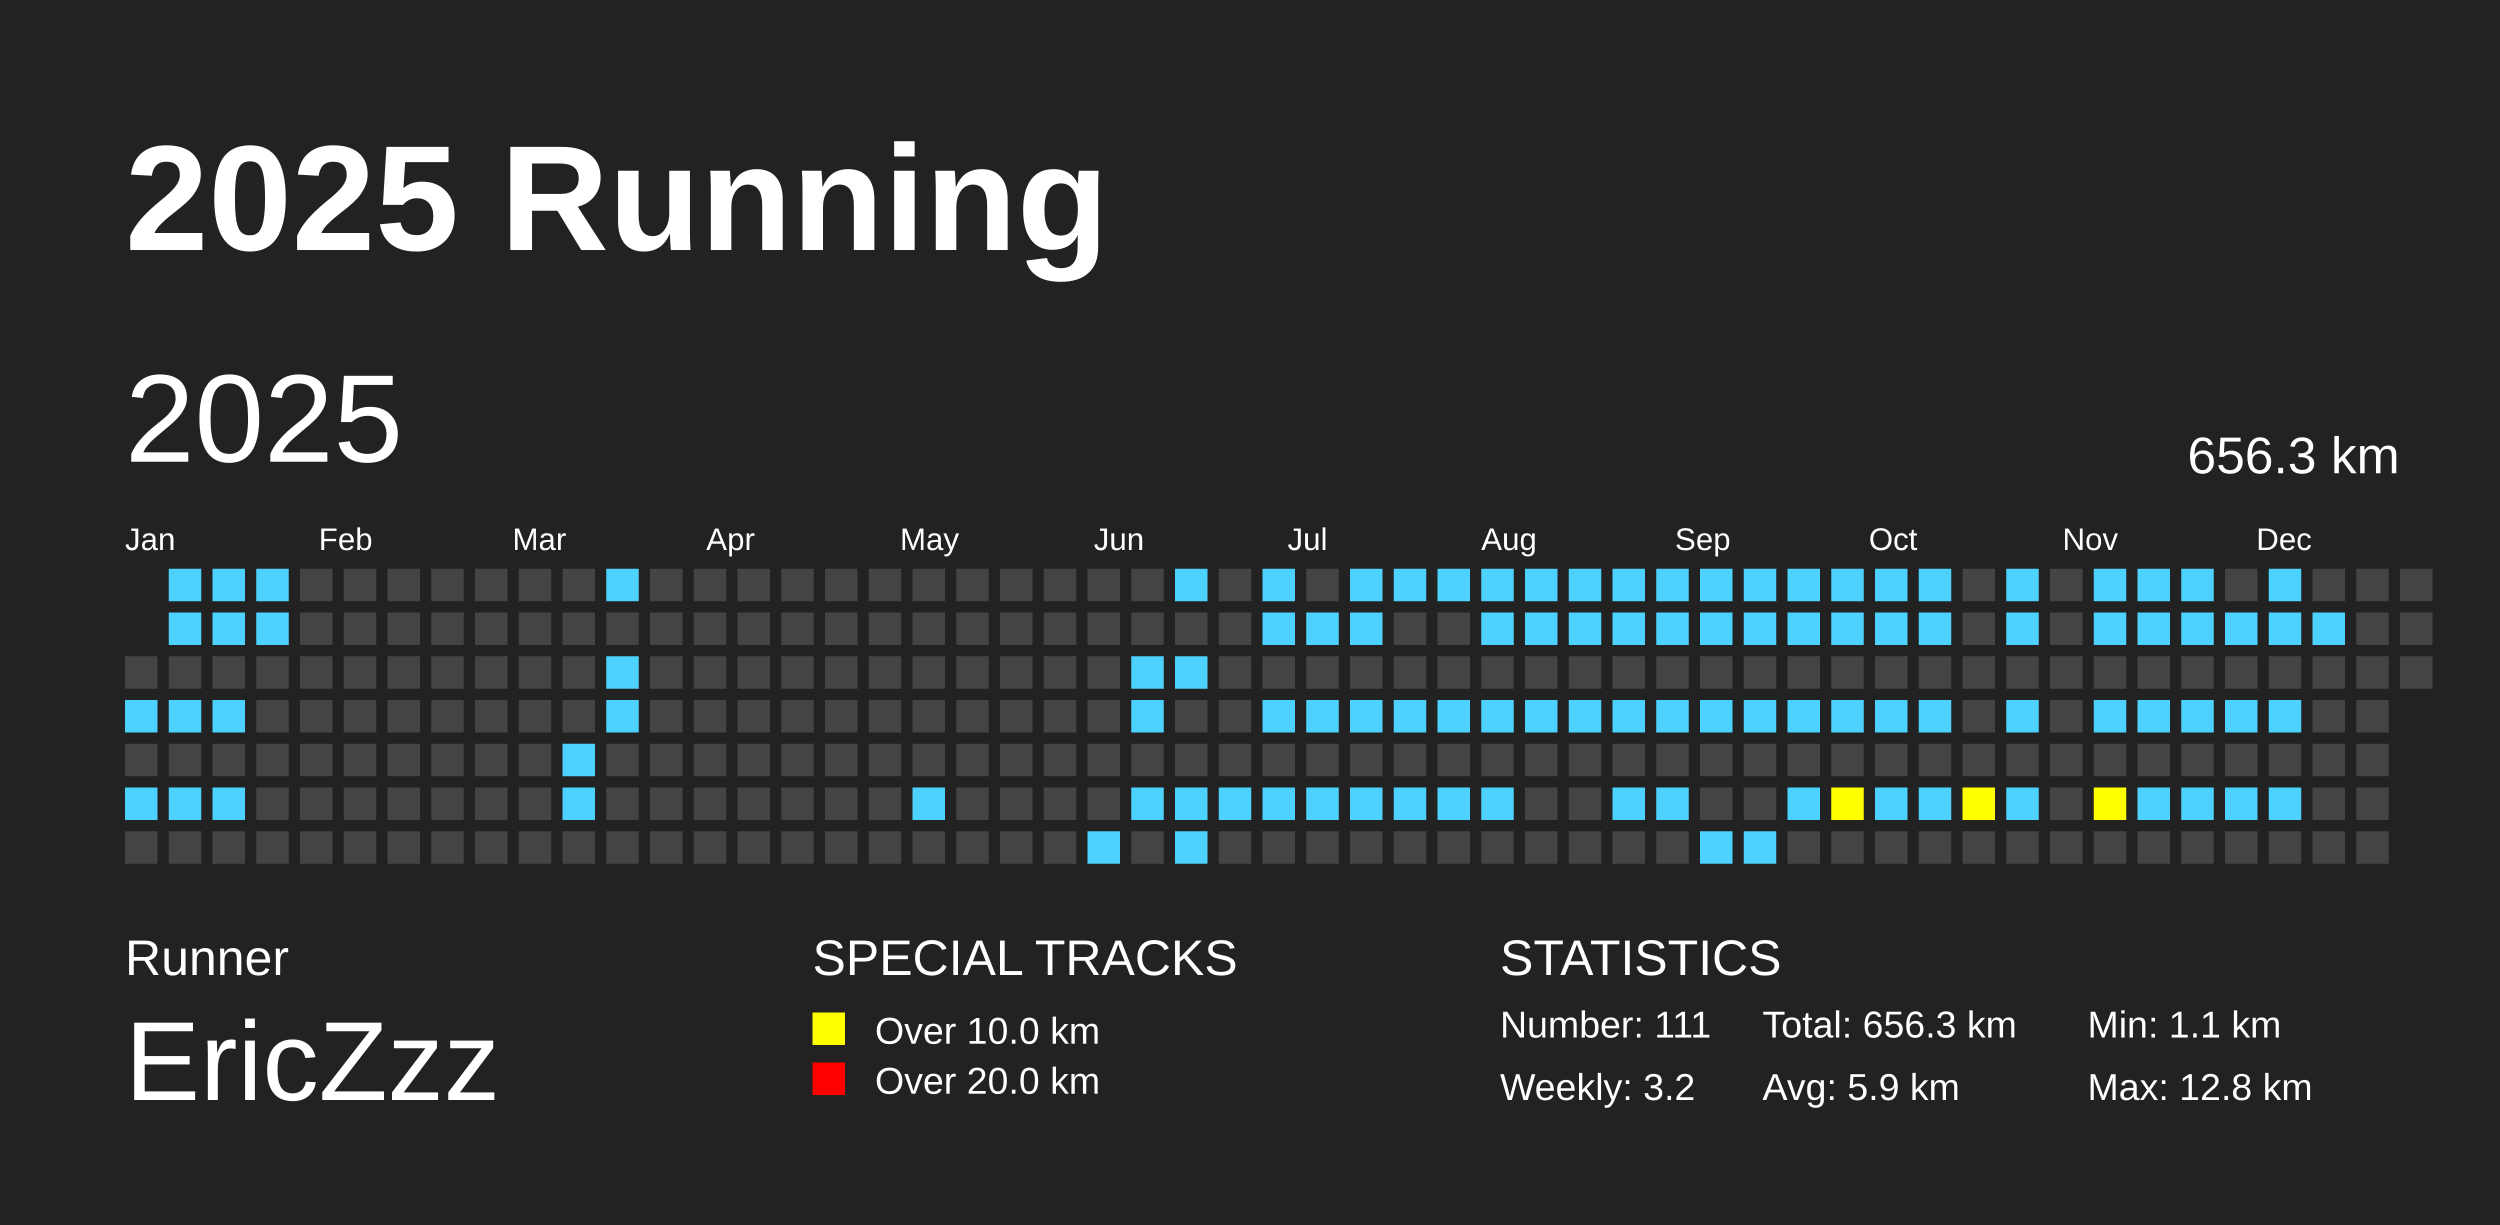
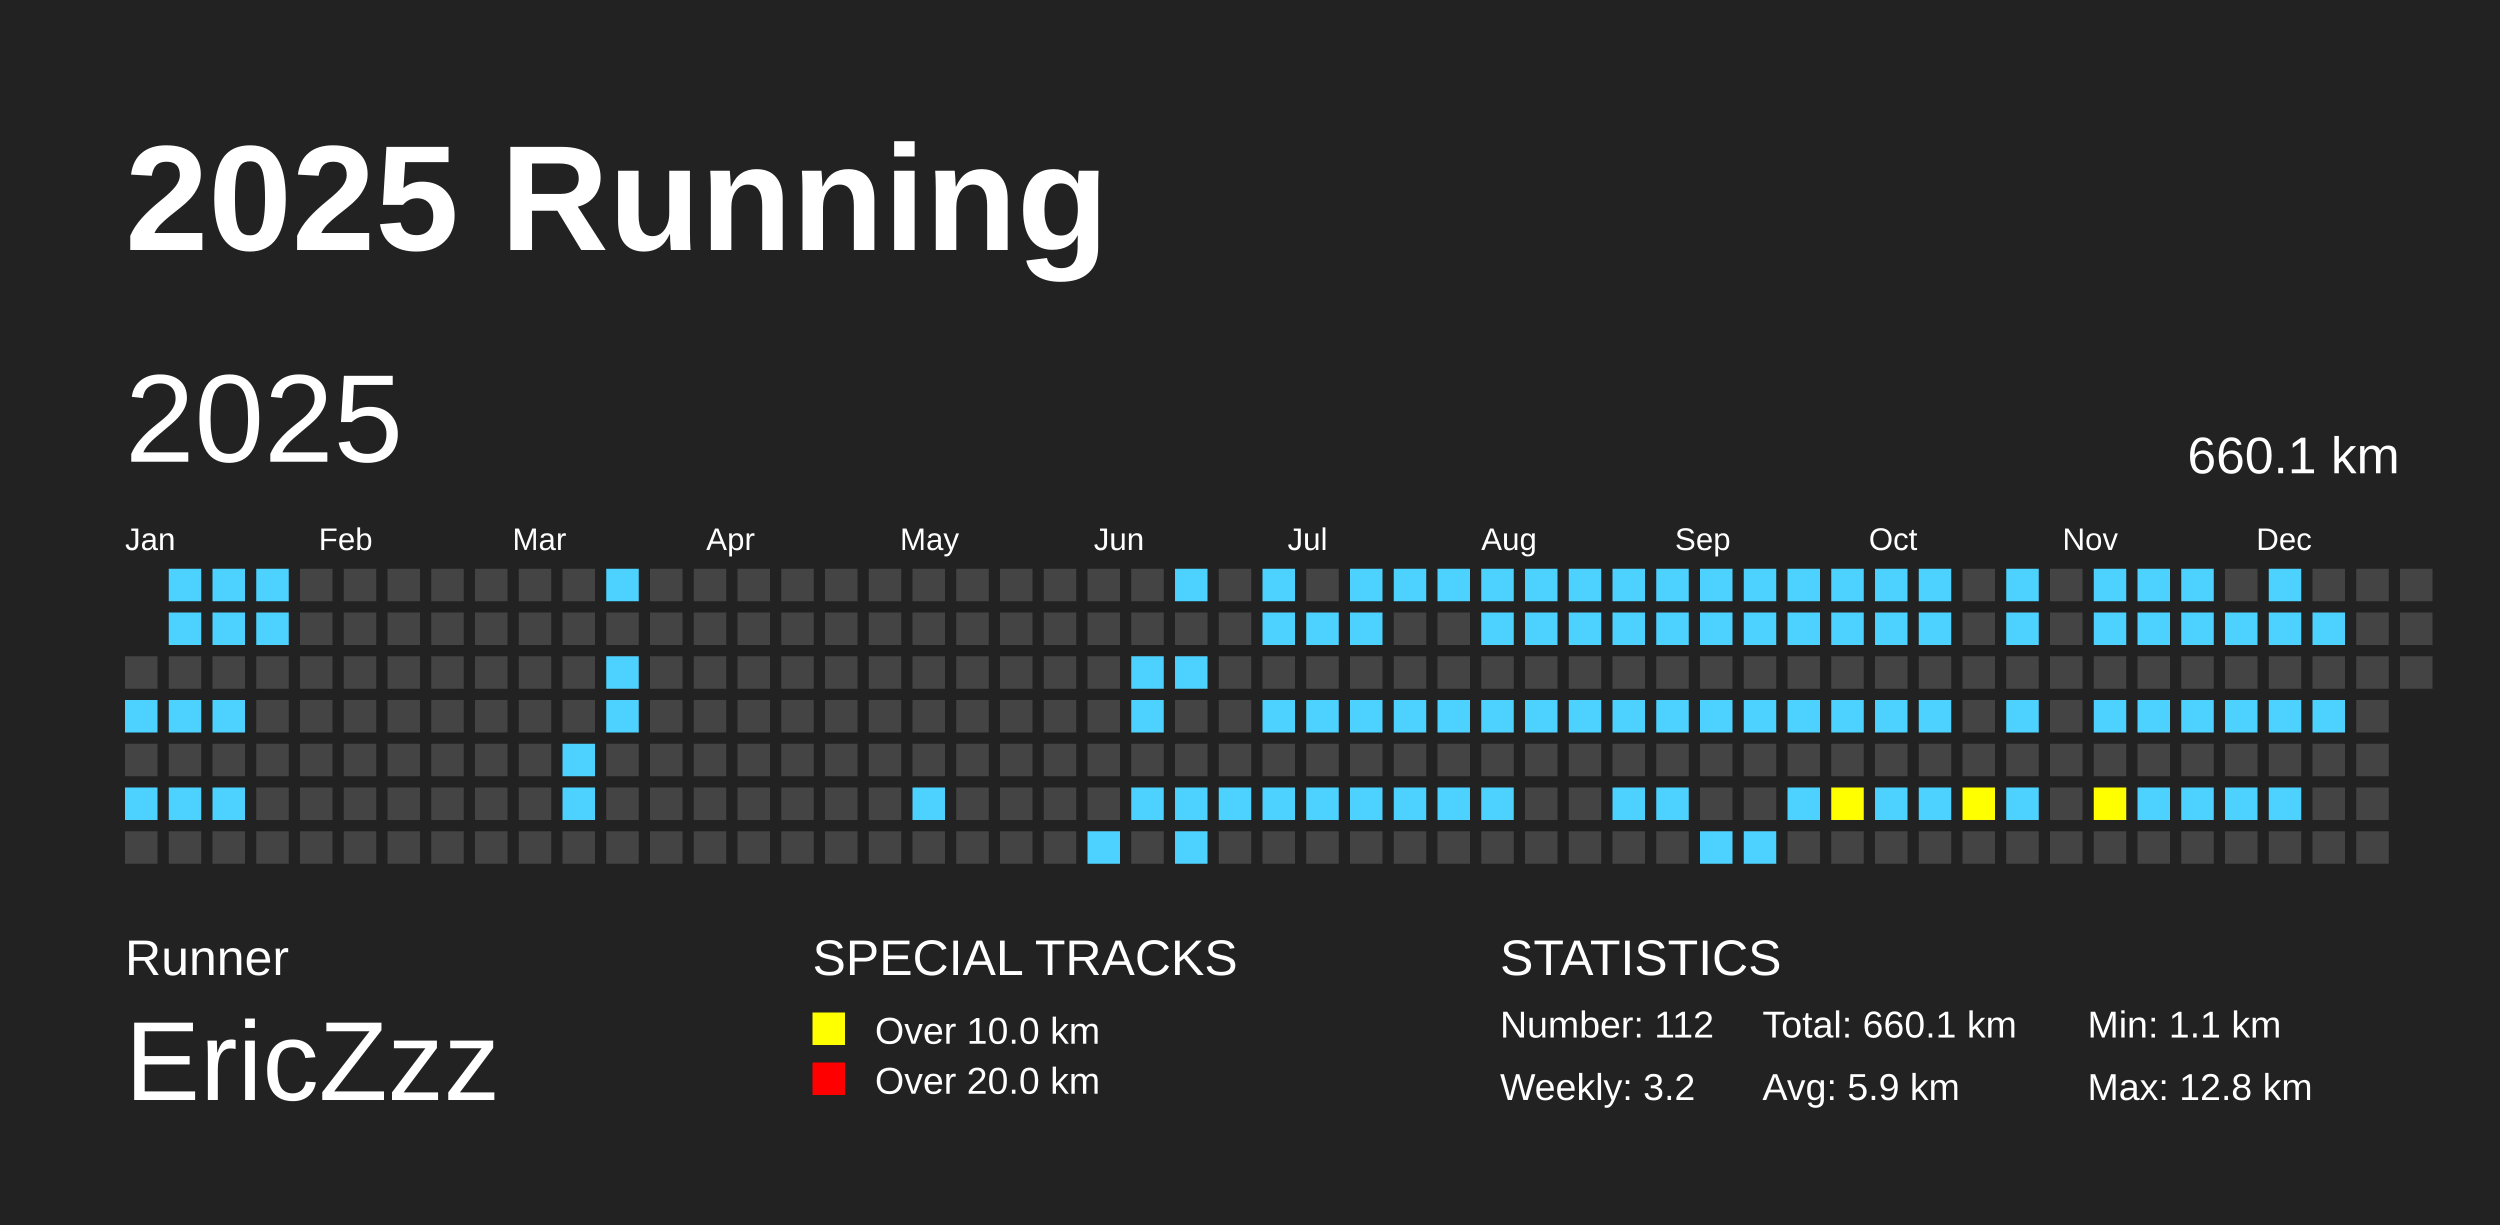
<svg xmlns="http://www.w3.org/2000/svg" baseProfile="full" height="98mm" version="1.1" viewBox="0,0,200,98" width="200mm">
  <defs />
  <rect fill="#222222" height="98" width="200" x="0" y="0" />
  <text fill="#FFFFFF" style="font-size:12px; font-family:Arial; font-weight:bold;" x="10" y="20">2025 Running</text>
  <text fill="#FFFFFF" style="font-size:4px; font-family:Arial" x="10" y="78">Runner</text>
  <text fill="#FFFFFF" style="font-size:9px; font-family:Arial" x="10" y="88">EricZzz</text>
  <text fill="#FFFFFF" style="font-size:4px; font-family:Arial" x="65" y="78">SPECIAL TRACKS</text>
  <rect fill="yellow" height="2.6" width="2.6" x="65" y="81" />
  <text fill="#FFFFFF" style="font-size:3px; font-family:Arial" x="70" y="83.5">Over 10.0 km</text>
  <rect fill="red" height="2.6" width="2.6" x="65" y="85" />
  <text fill="#FFFFFF" style="font-size:3px; font-family:Arial" x="70" y="87.5">Over 20.0 km</text>
  <text fill="#FFFFFF" style="font-size:4px; font-family:Arial" x="120" y="78">STATISTICS</text>
-   <text fill="#FFFFFF" style="font-size:3px; font-family:Arial" x="120" y="83">Number: 111</text>
+   <text fill="#FFFFFF" style="font-size:3px; font-family:Arial" x="120" y="83">Number: 112</text>
  <text fill="#FFFFFF" style="font-size:3px; font-family:Arial" x="120" y="88">Weekly: 3.2</text>
-   <text fill="#FFFFFF" style="font-size:3px; font-family:Arial" x="141" y="83">Total: 656.3 km</text>
+   <text fill="#FFFFFF" style="font-size:3px; font-family:Arial" x="141" y="83">Total: 660.1 km</text>
  <text fill="#FFFFFF" style="font-size:3px; font-family:Arial" x="141" y="88">Avg: 5.9 km</text>
  <text fill="#FFFFFF" style="font-size:3px; font-family:Arial" x="167" y="83">Min: 1.1 km</text>
  <text fill="#FFFFFF" style="font-size:3px; font-family:Arial" x="167" y="88">Max: 12.8 km</text>
  <text dominant-baseline="hanging" fill="#FFFFFF" style="font-size:10.0px; font-family:Arial;" x="10" y="30">2025</text>
-   <text dominant-baseline="hanging" fill="#FFFFFF" style="font-size:4.125px; font-family:Arial;" x="175" y="35">656.3 km</text>
+   <text dominant-baseline="hanging" fill="#FFFFFF" style="font-size:4.125px; font-family:Arial;" x="175" y="35">660.1 km</text>
  <text fill="#FFFFFF" style="font-size:2.5px; font-family:Arial" x="10.0" y="44">Jan</text>
  <text fill="#FFFFFF" style="font-size:2.5px; font-family:Arial" x="25.5" y="44">Feb</text>
  <text fill="#FFFFFF" style="font-size:2.5px; font-family:Arial" x="41.0" y="44">Mar</text>
  <text fill="#FFFFFF" style="font-size:2.5px; font-family:Arial" x="56.5" y="44">Apr</text>
  <text fill="#FFFFFF" style="font-size:2.5px; font-family:Arial" x="72.0" y="44">May</text>
  <text fill="#FFFFFF" style="font-size:2.5px; font-family:Arial" x="87.5" y="44">Jun</text>
  <text fill="#FFFFFF" style="font-size:2.5px; font-family:Arial" x="103.0" y="44">Jul</text>
  <text fill="#FFFFFF" style="font-size:2.5px; font-family:Arial" x="118.5" y="44">Aug</text>
  <text fill="#FFFFFF" style="font-size:2.5px; font-family:Arial" x="134.0" y="44">Sep</text>
  <text fill="#FFFFFF" style="font-size:2.5px; font-family:Arial" x="149.5" y="44">Oct</text>
  <text fill="#FFFFFF" style="font-size:2.5px; font-family:Arial" x="165.0" y="44">Nov</text>
  <text fill="#FFFFFF" style="font-size:2.5px; font-family:Arial" x="180.5" y="44">Dec</text>
  <rect fill="#444444" height="2.6" width="2.6" x="10.0" y="52.5" />
  <rect fill="#4DD2FF" height="2.6" width="2.6" x="10.0" y="56.0" />
  <rect fill="#444444" height="2.6" width="2.6" x="10.0" y="59.5" />
  <rect fill="#4DD2FF" height="2.6" width="2.6" x="10.0" y="63.0" />
  <rect fill="#444444" height="2.6" width="2.6" x="10.0" y="66.5" />
  <rect fill="#4DD2FF" height="2.6" width="2.6" x="13.5" y="45.5" />
  <rect fill="#4DD2FF" height="2.6" width="2.6" x="13.5" y="49.0" />
  <rect fill="#444444" height="2.6" width="2.6" x="13.5" y="52.5" />
  <rect fill="#4DD2FF" height="2.6" width="2.6" x="13.5" y="56.0" />
  <rect fill="#444444" height="2.6" width="2.6" x="13.5" y="59.5" />
  <rect fill="#4DD2FF" height="2.6" width="2.6" x="13.5" y="63.0" />
  <rect fill="#444444" height="2.6" width="2.6" x="13.5" y="66.5" />
  <rect fill="#4DD2FF" height="2.6" width="2.6" x="17.0" y="45.5" />
  <rect fill="#4DD2FF" height="2.6" width="2.6" x="17.0" y="49.0" />
  <rect fill="#444444" height="2.6" width="2.6" x="17.0" y="52.5" />
  <rect fill="#4DD2FF" height="2.6" width="2.6" x="17.0" y="56.0" />
  <rect fill="#444444" height="2.6" width="2.6" x="17.0" y="59.5" />
  <rect fill="#4DD2FF" height="2.6" width="2.6" x="17.0" y="63.0" />
  <rect fill="#444444" height="2.6" width="2.6" x="17.0" y="66.5" />
  <rect fill="#4DD2FF" height="2.6" width="2.6" x="20.5" y="45.5" />
  <rect fill="#4DD2FF" height="2.6" width="2.6" x="20.5" y="49.0" />
  <rect fill="#444444" height="2.6" width="2.6" x="20.5" y="52.5" />
  <rect fill="#444444" height="2.6" width="2.6" x="20.5" y="56.0" />
  <rect fill="#444444" height="2.6" width="2.6" x="20.5" y="59.5" />
  <rect fill="#444444" height="2.6" width="2.6" x="20.5" y="63.0" />
  <rect fill="#444444" height="2.6" width="2.6" x="20.5" y="66.5" />
  <rect fill="#444444" height="2.6" width="2.6" x="24.0" y="45.5" />
  <rect fill="#444444" height="2.6" width="2.6" x="24.0" y="49.0" />
  <rect fill="#444444" height="2.6" width="2.6" x="24.0" y="52.5" />
  <rect fill="#444444" height="2.6" width="2.6" x="24.0" y="56.0" />
  <rect fill="#444444" height="2.6" width="2.6" x="24.0" y="59.5" />
  <rect fill="#444444" height="2.6" width="2.6" x="24.0" y="63.0" />
  <rect fill="#444444" height="2.6" width="2.6" x="24.0" y="66.5" />
  <rect fill="#444444" height="2.6" width="2.6" x="27.5" y="45.5" />
  <rect fill="#444444" height="2.6" width="2.6" x="27.5" y="49.0" />
  <rect fill="#444444" height="2.6" width="2.6" x="27.5" y="52.5" />
  <rect fill="#444444" height="2.6" width="2.6" x="27.5" y="56.0" />
  <rect fill="#444444" height="2.6" width="2.6" x="27.5" y="59.5" />
  <rect fill="#444444" height="2.6" width="2.6" x="27.5" y="63.0" />
  <rect fill="#444444" height="2.6" width="2.6" x="27.5" y="66.5" />
  <rect fill="#444444" height="2.6" width="2.6" x="31.0" y="45.5" />
  <rect fill="#444444" height="2.6" width="2.6" x="31.0" y="49.0" />
  <rect fill="#444444" height="2.6" width="2.6" x="31.0" y="52.5" />
  <rect fill="#444444" height="2.6" width="2.6" x="31.0" y="56.0" />
  <rect fill="#444444" height="2.6" width="2.6" x="31.0" y="59.5" />
  <rect fill="#444444" height="2.6" width="2.6" x="31.0" y="63.0" />
  <rect fill="#444444" height="2.6" width="2.6" x="31.0" y="66.5" />
  <rect fill="#444444" height="2.6" width="2.6" x="34.5" y="45.5" />
  <rect fill="#444444" height="2.6" width="2.6" x="34.5" y="49.0" />
  <rect fill="#444444" height="2.6" width="2.6" x="34.5" y="52.5" />
  <rect fill="#444444" height="2.6" width="2.6" x="34.5" y="56.0" />
  <rect fill="#444444" height="2.6" width="2.6" x="34.5" y="59.5" />
  <rect fill="#444444" height="2.6" width="2.6" x="34.5" y="63.0" />
  <rect fill="#444444" height="2.6" width="2.6" x="34.5" y="66.5" />
  <rect fill="#444444" height="2.6" width="2.6" x="38.0" y="45.5" />
  <rect fill="#444444" height="2.6" width="2.6" x="38.0" y="49.0" />
  <rect fill="#444444" height="2.6" width="2.6" x="38.0" y="52.5" />
  <rect fill="#444444" height="2.6" width="2.6" x="38.0" y="56.0" />
  <rect fill="#444444" height="2.6" width="2.6" x="38.0" y="59.5" />
  <rect fill="#444444" height="2.6" width="2.6" x="38.0" y="63.0" />
  <rect fill="#444444" height="2.6" width="2.6" x="38.0" y="66.5" />
  <rect fill="#444444" height="2.6" width="2.6" x="41.5" y="45.5" />
  <rect fill="#444444" height="2.6" width="2.6" x="41.5" y="49.0" />
  <rect fill="#444444" height="2.6" width="2.6" x="41.5" y="52.5" />
  <rect fill="#444444" height="2.6" width="2.6" x="41.5" y="56.0" />
  <rect fill="#444444" height="2.6" width="2.6" x="41.5" y="59.5" />
  <rect fill="#444444" height="2.6" width="2.6" x="41.5" y="63.0" />
  <rect fill="#444444" height="2.6" width="2.6" x="41.5" y="66.5" />
  <rect fill="#444444" height="2.6" width="2.6" x="45.0" y="45.5" />
  <rect fill="#444444" height="2.6" width="2.6" x="45.0" y="49.0" />
  <rect fill="#444444" height="2.6" width="2.6" x="45.0" y="52.5" />
  <rect fill="#444444" height="2.6" width="2.6" x="45.0" y="56.0" />
  <rect fill="#4DD2FF" height="2.6" width="2.6" x="45.0" y="59.5" />
  <rect fill="#4DD2FF" height="2.6" width="2.6" x="45.0" y="63.0" />
  <rect fill="#444444" height="2.6" width="2.6" x="45.0" y="66.5" />
  <rect fill="#4DD2FF" height="2.6" width="2.6" x="48.5" y="45.5" />
  <rect fill="#444444" height="2.6" width="2.6" x="48.5" y="49.0" />
  <rect fill="#4DD2FF" height="2.6" width="2.6" x="48.5" y="52.5" />
  <rect fill="#4DD2FF" height="2.6" width="2.6" x="48.5" y="56.0" />
  <rect fill="#444444" height="2.6" width="2.6" x="48.5" y="59.5" />
  <rect fill="#444444" height="2.6" width="2.6" x="48.5" y="63.0" />
  <rect fill="#444444" height="2.6" width="2.6" x="48.5" y="66.5" />
  <rect fill="#444444" height="2.6" width="2.6" x="52.0" y="45.5" />
  <rect fill="#444444" height="2.6" width="2.6" x="52.0" y="49.0" />
  <rect fill="#444444" height="2.6" width="2.6" x="52.0" y="52.5" />
  <rect fill="#444444" height="2.6" width="2.6" x="52.0" y="56.0" />
  <rect fill="#444444" height="2.6" width="2.6" x="52.0" y="59.5" />
  <rect fill="#444444" height="2.6" width="2.6" x="52.0" y="63.0" />
  <rect fill="#444444" height="2.6" width="2.6" x="52.0" y="66.5" />
  <rect fill="#444444" height="2.6" width="2.6" x="55.5" y="45.5" />
  <rect fill="#444444" height="2.6" width="2.6" x="55.5" y="49.0" />
  <rect fill="#444444" height="2.6" width="2.6" x="55.5" y="52.5" />
  <rect fill="#444444" height="2.6" width="2.6" x="55.5" y="56.0" />
  <rect fill="#444444" height="2.6" width="2.6" x="55.5" y="59.5" />
  <rect fill="#444444" height="2.6" width="2.6" x="55.5" y="63.0" />
  <rect fill="#444444" height="2.6" width="2.6" x="55.5" y="66.5" />
  <rect fill="#444444" height="2.6" width="2.6" x="59.0" y="45.5" />
  <rect fill="#444444" height="2.6" width="2.6" x="59.0" y="49.0" />
  <rect fill="#444444" height="2.6" width="2.6" x="59.0" y="52.5" />
  <rect fill="#444444" height="2.6" width="2.6" x="59.0" y="56.0" />
  <rect fill="#444444" height="2.6" width="2.6" x="59.0" y="59.5" />
  <rect fill="#444444" height="2.6" width="2.6" x="59.0" y="63.0" />
  <rect fill="#444444" height="2.6" width="2.6" x="59.0" y="66.5" />
  <rect fill="#444444" height="2.6" width="2.6" x="62.5" y="45.5" />
  <rect fill="#444444" height="2.6" width="2.6" x="62.5" y="49.0" />
  <rect fill="#444444" height="2.6" width="2.6" x="62.5" y="52.5" />
  <rect fill="#444444" height="2.6" width="2.6" x="62.5" y="56.0" />
  <rect fill="#444444" height="2.6" width="2.6" x="62.5" y="59.5" />
  <rect fill="#444444" height="2.6" width="2.6" x="62.5" y="63.0" />
  <rect fill="#444444" height="2.6" width="2.6" x="62.5" y="66.5" />
  <rect fill="#444444" height="2.6" width="2.6" x="66.0" y="45.5" />
  <rect fill="#444444" height="2.6" width="2.6" x="66.0" y="49.0" />
  <rect fill="#444444" height="2.6" width="2.6" x="66.0" y="52.5" />
  <rect fill="#444444" height="2.6" width="2.6" x="66.0" y="56.0" />
  <rect fill="#444444" height="2.6" width="2.6" x="66.0" y="59.5" />
  <rect fill="#444444" height="2.6" width="2.6" x="66.0" y="63.0" />
  <rect fill="#444444" height="2.6" width="2.6" x="66.0" y="66.5" />
  <rect fill="#444444" height="2.6" width="2.6" x="69.5" y="45.5" />
  <rect fill="#444444" height="2.6" width="2.6" x="69.5" y="49.0" />
  <rect fill="#444444" height="2.6" width="2.6" x="69.5" y="52.5" />
  <rect fill="#444444" height="2.6" width="2.6" x="69.5" y="56.0" />
  <rect fill="#444444" height="2.6" width="2.6" x="69.5" y="59.5" />
  <rect fill="#444444" height="2.6" width="2.6" x="69.5" y="63.0" />
  <rect fill="#444444" height="2.6" width="2.6" x="69.5" y="66.5" />
  <rect fill="#444444" height="2.6" width="2.6" x="73.0" y="45.5" />
  <rect fill="#444444" height="2.6" width="2.6" x="73.0" y="49.0" />
  <rect fill="#444444" height="2.6" width="2.6" x="73.0" y="52.5" />
  <rect fill="#444444" height="2.6" width="2.6" x="73.0" y="56.0" />
  <rect fill="#444444" height="2.6" width="2.6" x="73.0" y="59.5" />
  <rect fill="#4DD2FF" height="2.6" width="2.6" x="73.0" y="63.0" />
  <rect fill="#444444" height="2.6" width="2.6" x="73.0" y="66.5" />
  <rect fill="#444444" height="2.6" width="2.6" x="76.5" y="45.5" />
  <rect fill="#444444" height="2.6" width="2.6" x="76.5" y="49.0" />
  <rect fill="#444444" height="2.6" width="2.6" x="76.5" y="52.5" />
  <rect fill="#444444" height="2.6" width="2.6" x="76.5" y="56.0" />
  <rect fill="#444444" height="2.6" width="2.6" x="76.5" y="59.5" />
  <rect fill="#444444" height="2.6" width="2.6" x="76.5" y="63.0" />
  <rect fill="#444444" height="2.6" width="2.6" x="76.5" y="66.5" />
  <rect fill="#444444" height="2.6" width="2.6" x="80.0" y="45.5" />
  <rect fill="#444444" height="2.6" width="2.6" x="80.0" y="49.0" />
  <rect fill="#444444" height="2.6" width="2.6" x="80.0" y="52.5" />
  <rect fill="#444444" height="2.6" width="2.6" x="80.0" y="56.0" />
  <rect fill="#444444" height="2.6" width="2.6" x="80.0" y="59.5" />
  <rect fill="#444444" height="2.6" width="2.6" x="80.0" y="63.0" />
  <rect fill="#444444" height="2.6" width="2.6" x="80.0" y="66.5" />
  <rect fill="#444444" height="2.6" width="2.6" x="83.5" y="45.5" />
  <rect fill="#444444" height="2.6" width="2.6" x="83.5" y="49.0" />
  <rect fill="#444444" height="2.6" width="2.6" x="83.5" y="52.5" />
  <rect fill="#444444" height="2.6" width="2.6" x="83.5" y="56.0" />
  <rect fill="#444444" height="2.6" width="2.6" x="83.5" y="59.5" />
  <rect fill="#444444" height="2.6" width="2.6" x="83.5" y="63.0" />
  <rect fill="#444444" height="2.6" width="2.6" x="83.5" y="66.5" />
  <rect fill="#444444" height="2.6" width="2.6" x="87.0" y="45.5" />
  <rect fill="#444444" height="2.6" width="2.6" x="87.0" y="49.0" />
  <rect fill="#444444" height="2.6" width="2.6" x="87.0" y="52.5" />
  <rect fill="#444444" height="2.6" width="2.6" x="87.0" y="56.0" />
  <rect fill="#444444" height="2.6" width="2.6" x="87.0" y="59.5" />
  <rect fill="#444444" height="2.6" width="2.6" x="87.0" y="63.0" />
  <rect fill="#4DD2FF" height="2.6" width="2.6" x="87.0" y="66.5" />
  <rect fill="#444444" height="2.6" width="2.6" x="90.5" y="45.5" />
  <rect fill="#444444" height="2.6" width="2.6" x="90.5" y="49.0" />
  <rect fill="#4DD2FF" height="2.6" width="2.6" x="90.5" y="52.5" />
  <rect fill="#4DD2FF" height="2.6" width="2.6" x="90.5" y="56.0" />
  <rect fill="#444444" height="2.6" width="2.6" x="90.5" y="59.5" />
  <rect fill="#4DD2FF" height="2.6" width="2.6" x="90.5" y="63.0" />
  <rect fill="#444444" height="2.6" width="2.6" x="90.5" y="66.5" />
  <rect fill="#4DD2FF" height="2.6" width="2.6" x="94.0" y="45.5" />
  <rect fill="#444444" height="2.6" width="2.6" x="94.0" y="49.0" />
  <rect fill="#4DD2FF" height="2.6" width="2.6" x="94.0" y="52.5" />
  <rect fill="#444444" height="2.6" width="2.6" x="94.0" y="56.0" />
  <rect fill="#444444" height="2.6" width="2.6" x="94.0" y="59.5" />
  <rect fill="#4DD2FF" height="2.6" width="2.6" x="94.0" y="63.0" />
  <rect fill="#4DD2FF" height="2.6" width="2.6" x="94.0" y="66.5" />
  <rect fill="#444444" height="2.6" width="2.6" x="97.5" y="45.5" />
  <rect fill="#444444" height="2.6" width="2.6" x="97.5" y="49.0" />
  <rect fill="#444444" height="2.6" width="2.6" x="97.5" y="52.5" />
  <rect fill="#444444" height="2.6" width="2.6" x="97.5" y="56.0" />
  <rect fill="#444444" height="2.6" width="2.6" x="97.5" y="59.5" />
  <rect fill="#4DD2FF" height="2.6" width="2.6" x="97.5" y="63.0" />
  <rect fill="#444444" height="2.6" width="2.6" x="97.5" y="66.5" />
  <rect fill="#4DD2FF" height="2.6" width="2.6" x="101.0" y="45.5" />
  <rect fill="#4DD2FF" height="2.6" width="2.6" x="101.0" y="49.0" />
  <rect fill="#444444" height="2.6" width="2.6" x="101.0" y="52.5" />
  <rect fill="#4DD2FF" height="2.6" width="2.6" x="101.0" y="56.0" />
  <rect fill="#444444" height="2.6" width="2.6" x="101.0" y="59.5" />
  <rect fill="#4DD2FF" height="2.6" width="2.6" x="101.0" y="63.0" />
  <rect fill="#444444" height="2.6" width="2.6" x="101.0" y="66.5" />
  <rect fill="#444444" height="2.6" width="2.6" x="104.5" y="45.5" />
  <rect fill="#4DD2FF" height="2.6" width="2.6" x="104.5" y="49.0" />
  <rect fill="#444444" height="2.6" width="2.6" x="104.5" y="52.5" />
  <rect fill="#4DD2FF" height="2.6" width="2.6" x="104.5" y="56.0" />
  <rect fill="#444444" height="2.6" width="2.6" x="104.5" y="59.5" />
  <rect fill="#4DD2FF" height="2.6" width="2.6" x="104.5" y="63.0" />
  <rect fill="#444444" height="2.6" width="2.6" x="104.5" y="66.5" />
  <rect fill="#4DD2FF" height="2.6" width="2.6" x="108.0" y="45.5" />
  <rect fill="#4DD2FF" height="2.6" width="2.6" x="108.0" y="49.0" />
  <rect fill="#444444" height="2.6" width="2.6" x="108.0" y="52.5" />
  <rect fill="#4DD2FF" height="2.6" width="2.6" x="108.0" y="56.0" />
  <rect fill="#444444" height="2.6" width="2.6" x="108.0" y="59.5" />
  <rect fill="#4DD2FF" height="2.6" width="2.6" x="108.0" y="63.0" />
  <rect fill="#444444" height="2.6" width="2.6" x="108.0" y="66.5" />
  <rect fill="#4DD2FF" height="2.6" width="2.6" x="111.5" y="45.5" />
  <rect fill="#444444" height="2.6" width="2.6" x="111.5" y="49.0" />
  <rect fill="#444444" height="2.6" width="2.6" x="111.5" y="52.5" />
  <rect fill="#4DD2FF" height="2.6" width="2.6" x="111.5" y="56.0" />
  <rect fill="#444444" height="2.6" width="2.6" x="111.5" y="59.5" />
  <rect fill="#4DD2FF" height="2.6" width="2.6" x="111.5" y="63.0" />
  <rect fill="#444444" height="2.6" width="2.6" x="111.5" y="66.5" />
  <rect fill="#4DD2FF" height="2.6" width="2.6" x="115.0" y="45.5" />
  <rect fill="#444444" height="2.6" width="2.6" x="115.0" y="49.0" />
  <rect fill="#444444" height="2.6" width="2.6" x="115.0" y="52.5" />
  <rect fill="#4DD2FF" height="2.6" width="2.6" x="115.0" y="56.0" />
  <rect fill="#444444" height="2.6" width="2.6" x="115.0" y="59.5" />
  <rect fill="#4DD2FF" height="2.6" width="2.6" x="115.0" y="63.0" />
  <rect fill="#444444" height="2.6" width="2.6" x="115.0" y="66.5" />
  <rect fill="#4DD2FF" height="2.6" width="2.6" x="118.5" y="45.5" />
  <rect fill="#4DD2FF" height="2.6" width="2.6" x="118.5" y="49.0" />
  <rect fill="#444444" height="2.6" width="2.6" x="118.5" y="52.5" />
  <rect fill="#4DD2FF" height="2.6" width="2.6" x="118.5" y="56.0" />
  <rect fill="#444444" height="2.6" width="2.6" x="118.5" y="59.5" />
  <rect fill="#4DD2FF" height="2.6" width="2.6" x="118.5" y="63.0" />
  <rect fill="#444444" height="2.6" width="2.6" x="118.5" y="66.5" />
  <rect fill="#4DD2FF" height="2.6" width="2.6" x="122.0" y="45.5" />
  <rect fill="#4DD2FF" height="2.6" width="2.6" x="122.0" y="49.0" />
  <rect fill="#444444" height="2.6" width="2.6" x="122.0" y="52.5" />
  <rect fill="#4DD2FF" height="2.6" width="2.6" x="122.0" y="56.0" />
  <rect fill="#444444" height="2.6" width="2.6" x="122.0" y="59.5" />
  <rect fill="#444444" height="2.6" width="2.6" x="122.0" y="63.0" />
  <rect fill="#444444" height="2.6" width="2.6" x="122.0" y="66.5" />
  <rect fill="#4DD2FF" height="2.6" width="2.6" x="125.5" y="45.5" />
  <rect fill="#4DD2FF" height="2.6" width="2.6" x="125.5" y="49.0" />
  <rect fill="#444444" height="2.6" width="2.6" x="125.5" y="52.5" />
  <rect fill="#4DD2FF" height="2.6" width="2.6" x="125.5" y="56.0" />
  <rect fill="#444444" height="2.6" width="2.6" x="125.5" y="59.5" />
  <rect fill="#444444" height="2.6" width="2.6" x="125.5" y="63.0" />
  <rect fill="#444444" height="2.6" width="2.6" x="125.5" y="66.5" />
  <rect fill="#4DD2FF" height="2.6" width="2.6" x="129.0" y="45.5" />
  <rect fill="#4DD2FF" height="2.6" width="2.6" x="129.0" y="49.0" />
  <rect fill="#444444" height="2.6" width="2.6" x="129.0" y="52.5" />
  <rect fill="#4DD2FF" height="2.6" width="2.6" x="129.0" y="56.0" />
  <rect fill="#444444" height="2.6" width="2.6" x="129.0" y="59.5" />
  <rect fill="#4DD2FF" height="2.6" width="2.6" x="129.0" y="63.0" />
  <rect fill="#444444" height="2.6" width="2.6" x="129.0" y="66.5" />
  <rect fill="#4DD2FF" height="2.6" width="2.6" x="132.5" y="45.5" />
  <rect fill="#4DD2FF" height="2.6" width="2.6" x="132.5" y="49.0" />
  <rect fill="#444444" height="2.6" width="2.6" x="132.5" y="52.5" />
  <rect fill="#4DD2FF" height="2.6" width="2.6" x="132.5" y="56.0" />
  <rect fill="#444444" height="2.6" width="2.6" x="132.5" y="59.5" />
  <rect fill="#4DD2FF" height="2.6" width="2.6" x="132.5" y="63.0" />
  <rect fill="#444444" height="2.6" width="2.6" x="132.5" y="66.5" />
  <rect fill="#4DD2FF" height="2.6" width="2.6" x="136.0" y="45.5" />
  <rect fill="#4DD2FF" height="2.6" width="2.6" x="136.0" y="49.0" />
  <rect fill="#444444" height="2.6" width="2.6" x="136.0" y="52.5" />
  <rect fill="#4DD2FF" height="2.6" width="2.6" x="136.0" y="56.0" />
  <rect fill="#444444" height="2.6" width="2.6" x="136.0" y="59.5" />
  <rect fill="#444444" height="2.6" width="2.6" x="136.0" y="63.0" />
  <rect fill="#4DD2FF" height="2.6" width="2.6" x="136.0" y="66.5" />
  <rect fill="#4DD2FF" height="2.6" width="2.6" x="139.5" y="45.5" />
  <rect fill="#4DD2FF" height="2.6" width="2.6" x="139.5" y="49.0" />
  <rect fill="#444444" height="2.6" width="2.6" x="139.5" y="52.5" />
  <rect fill="#4DD2FF" height="2.6" width="2.6" x="139.5" y="56.0" />
  <rect fill="#444444" height="2.6" width="2.6" x="139.5" y="59.5" />
  <rect fill="#444444" height="2.6" width="2.6" x="139.5" y="63.0" />
  <rect fill="#4DD2FF" height="2.6" width="2.6" x="139.5" y="66.5" />
  <rect fill="#4DD2FF" height="2.6" width="2.6" x="143.0" y="45.5" />
  <rect fill="#4DD2FF" height="2.6" width="2.6" x="143.0" y="49.0" />
  <rect fill="#444444" height="2.6" width="2.6" x="143.0" y="52.5" />
  <rect fill="#4DD2FF" height="2.6" width="2.6" x="143.0" y="56.0" />
  <rect fill="#444444" height="2.6" width="2.6" x="143.0" y="59.5" />
  <rect fill="#4DD2FF" height="2.6" width="2.6" x="143.0" y="63.0" />
  <rect fill="#444444" height="2.6" width="2.6" x="143.0" y="66.5" />
  <rect fill="#4DD2FF" height="2.6" width="2.6" x="146.5" y="45.5" />
  <rect fill="#4DD2FF" height="2.6" width="2.6" x="146.5" y="49.0" />
  <rect fill="#444444" height="2.6" width="2.6" x="146.5" y="52.5" />
  <rect fill="#4DD2FF" height="2.6" width="2.6" x="146.5" y="56.0" />
  <rect fill="#444444" height="2.6" width="2.6" x="146.5" y="59.5" />
  <rect fill="yellow" height="2.6" width="2.6" x="146.5" y="63.0" />
  <rect fill="#444444" height="2.6" width="2.6" x="146.5" y="66.5" />
  <rect fill="#4DD2FF" height="2.6" width="2.6" x="150.0" y="45.5" />
  <rect fill="#4DD2FF" height="2.6" width="2.6" x="150.0" y="49.0" />
  <rect fill="#444444" height="2.6" width="2.6" x="150.0" y="52.5" />
  <rect fill="#4DD2FF" height="2.6" width="2.6" x="150.0" y="56.0" />
  <rect fill="#444444" height="2.6" width="2.6" x="150.0" y="59.5" />
  <rect fill="#4DD2FF" height="2.6" width="2.6" x="150.0" y="63.0" />
  <rect fill="#444444" height="2.6" width="2.6" x="150.0" y="66.5" />
  <rect fill="#4DD2FF" height="2.6" width="2.6" x="153.5" y="45.5" />
  <rect fill="#4DD2FF" height="2.6" width="2.6" x="153.5" y="49.0" />
  <rect fill="#444444" height="2.6" width="2.6" x="153.5" y="52.5" />
  <rect fill="#4DD2FF" height="2.6" width="2.6" x="153.5" y="56.0" />
  <rect fill="#444444" height="2.6" width="2.6" x="153.5" y="59.5" />
  <rect fill="#4DD2FF" height="2.6" width="2.6" x="153.5" y="63.0" />
  <rect fill="#444444" height="2.6" width="2.6" x="153.5" y="66.5" />
  <rect fill="#444444" height="2.6" width="2.6" x="157.0" y="45.5" />
  <rect fill="#444444" height="2.6" width="2.6" x="157.0" y="49.0" />
  <rect fill="#444444" height="2.6" width="2.6" x="157.0" y="52.5" />
  <rect fill="#444444" height="2.6" width="2.6" x="157.0" y="56.0" />
  <rect fill="#444444" height="2.6" width="2.6" x="157.0" y="59.5" />
  <rect fill="yellow" height="2.6" width="2.6" x="157.0" y="63.0" />
  <rect fill="#444444" height="2.6" width="2.6" x="157.0" y="66.5" />
  <rect fill="#4DD2FF" height="2.6" width="2.6" x="160.5" y="45.5" />
  <rect fill="#4DD2FF" height="2.6" width="2.6" x="160.5" y="49.0" />
  <rect fill="#444444" height="2.6" width="2.6" x="160.5" y="52.5" />
  <rect fill="#4DD2FF" height="2.6" width="2.6" x="160.5" y="56.0" />
  <rect fill="#444444" height="2.6" width="2.6" x="160.5" y="59.5" />
  <rect fill="#4DD2FF" height="2.6" width="2.6" x="160.5" y="63.0" />
  <rect fill="#444444" height="2.6" width="2.6" x="160.5" y="66.5" />
  <rect fill="#444444" height="2.6" width="2.6" x="164.0" y="45.5" />
  <rect fill="#444444" height="2.6" width="2.6" x="164.0" y="49.0" />
  <rect fill="#444444" height="2.6" width="2.6" x="164.0" y="52.5" />
  <rect fill="#444444" height="2.6" width="2.6" x="164.0" y="56.0" />
  <rect fill="#444444" height="2.6" width="2.6" x="164.0" y="59.5" />
  <rect fill="#444444" height="2.6" width="2.6" x="164.0" y="63.0" />
  <rect fill="#444444" height="2.6" width="2.6" x="164.0" y="66.5" />
  <rect fill="#4DD2FF" height="2.6" width="2.6" x="167.5" y="45.5" />
  <rect fill="#4DD2FF" height="2.6" width="2.6" x="167.5" y="49.0" />
  <rect fill="#444444" height="2.6" width="2.6" x="167.5" y="52.5" />
  <rect fill="#4DD2FF" height="2.6" width="2.6" x="167.5" y="56.0" />
  <rect fill="#444444" height="2.6" width="2.6" x="167.5" y="59.5" />
  <rect fill="yellow" height="2.6" width="2.6" x="167.5" y="63.0" />
  <rect fill="#444444" height="2.6" width="2.6" x="167.5" y="66.5" />
  <rect fill="#4DD2FF" height="2.6" width="2.6" x="171.0" y="45.5" />
  <rect fill="#4DD2FF" height="2.6" width="2.6" x="171.0" y="49.0" />
  <rect fill="#444444" height="2.6" width="2.6" x="171.0" y="52.5" />
  <rect fill="#4DD2FF" height="2.6" width="2.6" x="171.0" y="56.0" />
  <rect fill="#444444" height="2.6" width="2.6" x="171.0" y="59.5" />
  <rect fill="#4DD2FF" height="2.6" width="2.6" x="171.0" y="63.0" />
  <rect fill="#444444" height="2.6" width="2.6" x="171.0" y="66.5" />
  <rect fill="#4DD2FF" height="2.6" width="2.6" x="174.5" y="45.5" />
  <rect fill="#4DD2FF" height="2.6" width="2.6" x="174.5" y="49.0" />
  <rect fill="#444444" height="2.6" width="2.6" x="174.5" y="52.5" />
  <rect fill="#4DD2FF" height="2.6" width="2.6" x="174.5" y="56.0" />
  <rect fill="#444444" height="2.6" width="2.6" x="174.5" y="59.5" />
  <rect fill="#4DD2FF" height="2.6" width="2.6" x="174.5" y="63.0" />
  <rect fill="#444444" height="2.6" width="2.6" x="174.5" y="66.5" />
  <rect fill="#444444" height="2.6" width="2.6" x="178.0" y="45.5" />
  <rect fill="#4DD2FF" height="2.6" width="2.6" x="178.0" y="49.0" />
  <rect fill="#444444" height="2.6" width="2.6" x="178.0" y="52.5" />
  <rect fill="#4DD2FF" height="2.6" width="2.6" x="178.0" y="56.0" />
  <rect fill="#444444" height="2.6" width="2.6" x="178.0" y="59.5" />
  <rect fill="#4DD2FF" height="2.6" width="2.6" x="178.0" y="63.0" />
  <rect fill="#444444" height="2.6" width="2.6" x="178.0" y="66.5" />
  <rect fill="#4DD2FF" height="2.6" width="2.6" x="181.5" y="45.5" />
  <rect fill="#4DD2FF" height="2.6" width="2.6" x="181.5" y="49.0" />
  <rect fill="#444444" height="2.6" width="2.6" x="181.5" y="52.5" />
  <rect fill="#4DD2FF" height="2.6" width="2.6" x="181.5" y="56.0" />
  <rect fill="#444444" height="2.6" width="2.6" x="181.5" y="59.5" />
  <rect fill="#4DD2FF" height="2.6" width="2.6" x="181.5" y="63.0" />
  <rect fill="#444444" height="2.6" width="2.6" x="181.5" y="66.5" />
  <rect fill="#444444" height="2.6" width="2.6" x="185.0" y="45.5" />
  <rect fill="#4DD2FF" height="2.6" width="2.6" x="185.0" y="49.0" />
  <rect fill="#444444" height="2.6" width="2.6" x="185.0" y="52.5" />
-   <rect fill="#444444" height="2.6" width="2.6" x="185.0" y="56.0" />
+   <rect fill="#4DD2FF" height="2.6" width="2.6" x="185.0" y="56.0" />
  <rect fill="#444444" height="2.6" width="2.6" x="185.0" y="59.5" />
  <rect fill="#444444" height="2.6" width="2.6" x="185.0" y="63.0" />
  <rect fill="#444444" height="2.6" width="2.6" x="185.0" y="66.5" />
  <rect fill="#444444" height="2.6" width="2.6" x="188.5" y="45.5" />
  <rect fill="#444444" height="2.6" width="2.6" x="188.5" y="49.0" />
  <rect fill="#444444" height="2.6" width="2.6" x="188.5" y="52.5" />
  <rect fill="#444444" height="2.6" width="2.6" x="188.5" y="56.0" />
  <rect fill="#444444" height="2.6" width="2.6" x="188.5" y="59.5" />
  <rect fill="#444444" height="2.6" width="2.6" x="188.5" y="63.0" />
  <rect fill="#444444" height="2.6" width="2.6" x="188.5" y="66.5" />
  <rect fill="#444444" height="2.6" width="2.6" x="192.0" y="45.5" />
  <rect fill="#444444" height="2.6" width="2.6" x="192.0" y="49.0" />
  <rect fill="#444444" height="2.6" width="2.6" x="192.0" y="52.5" />
</svg>
